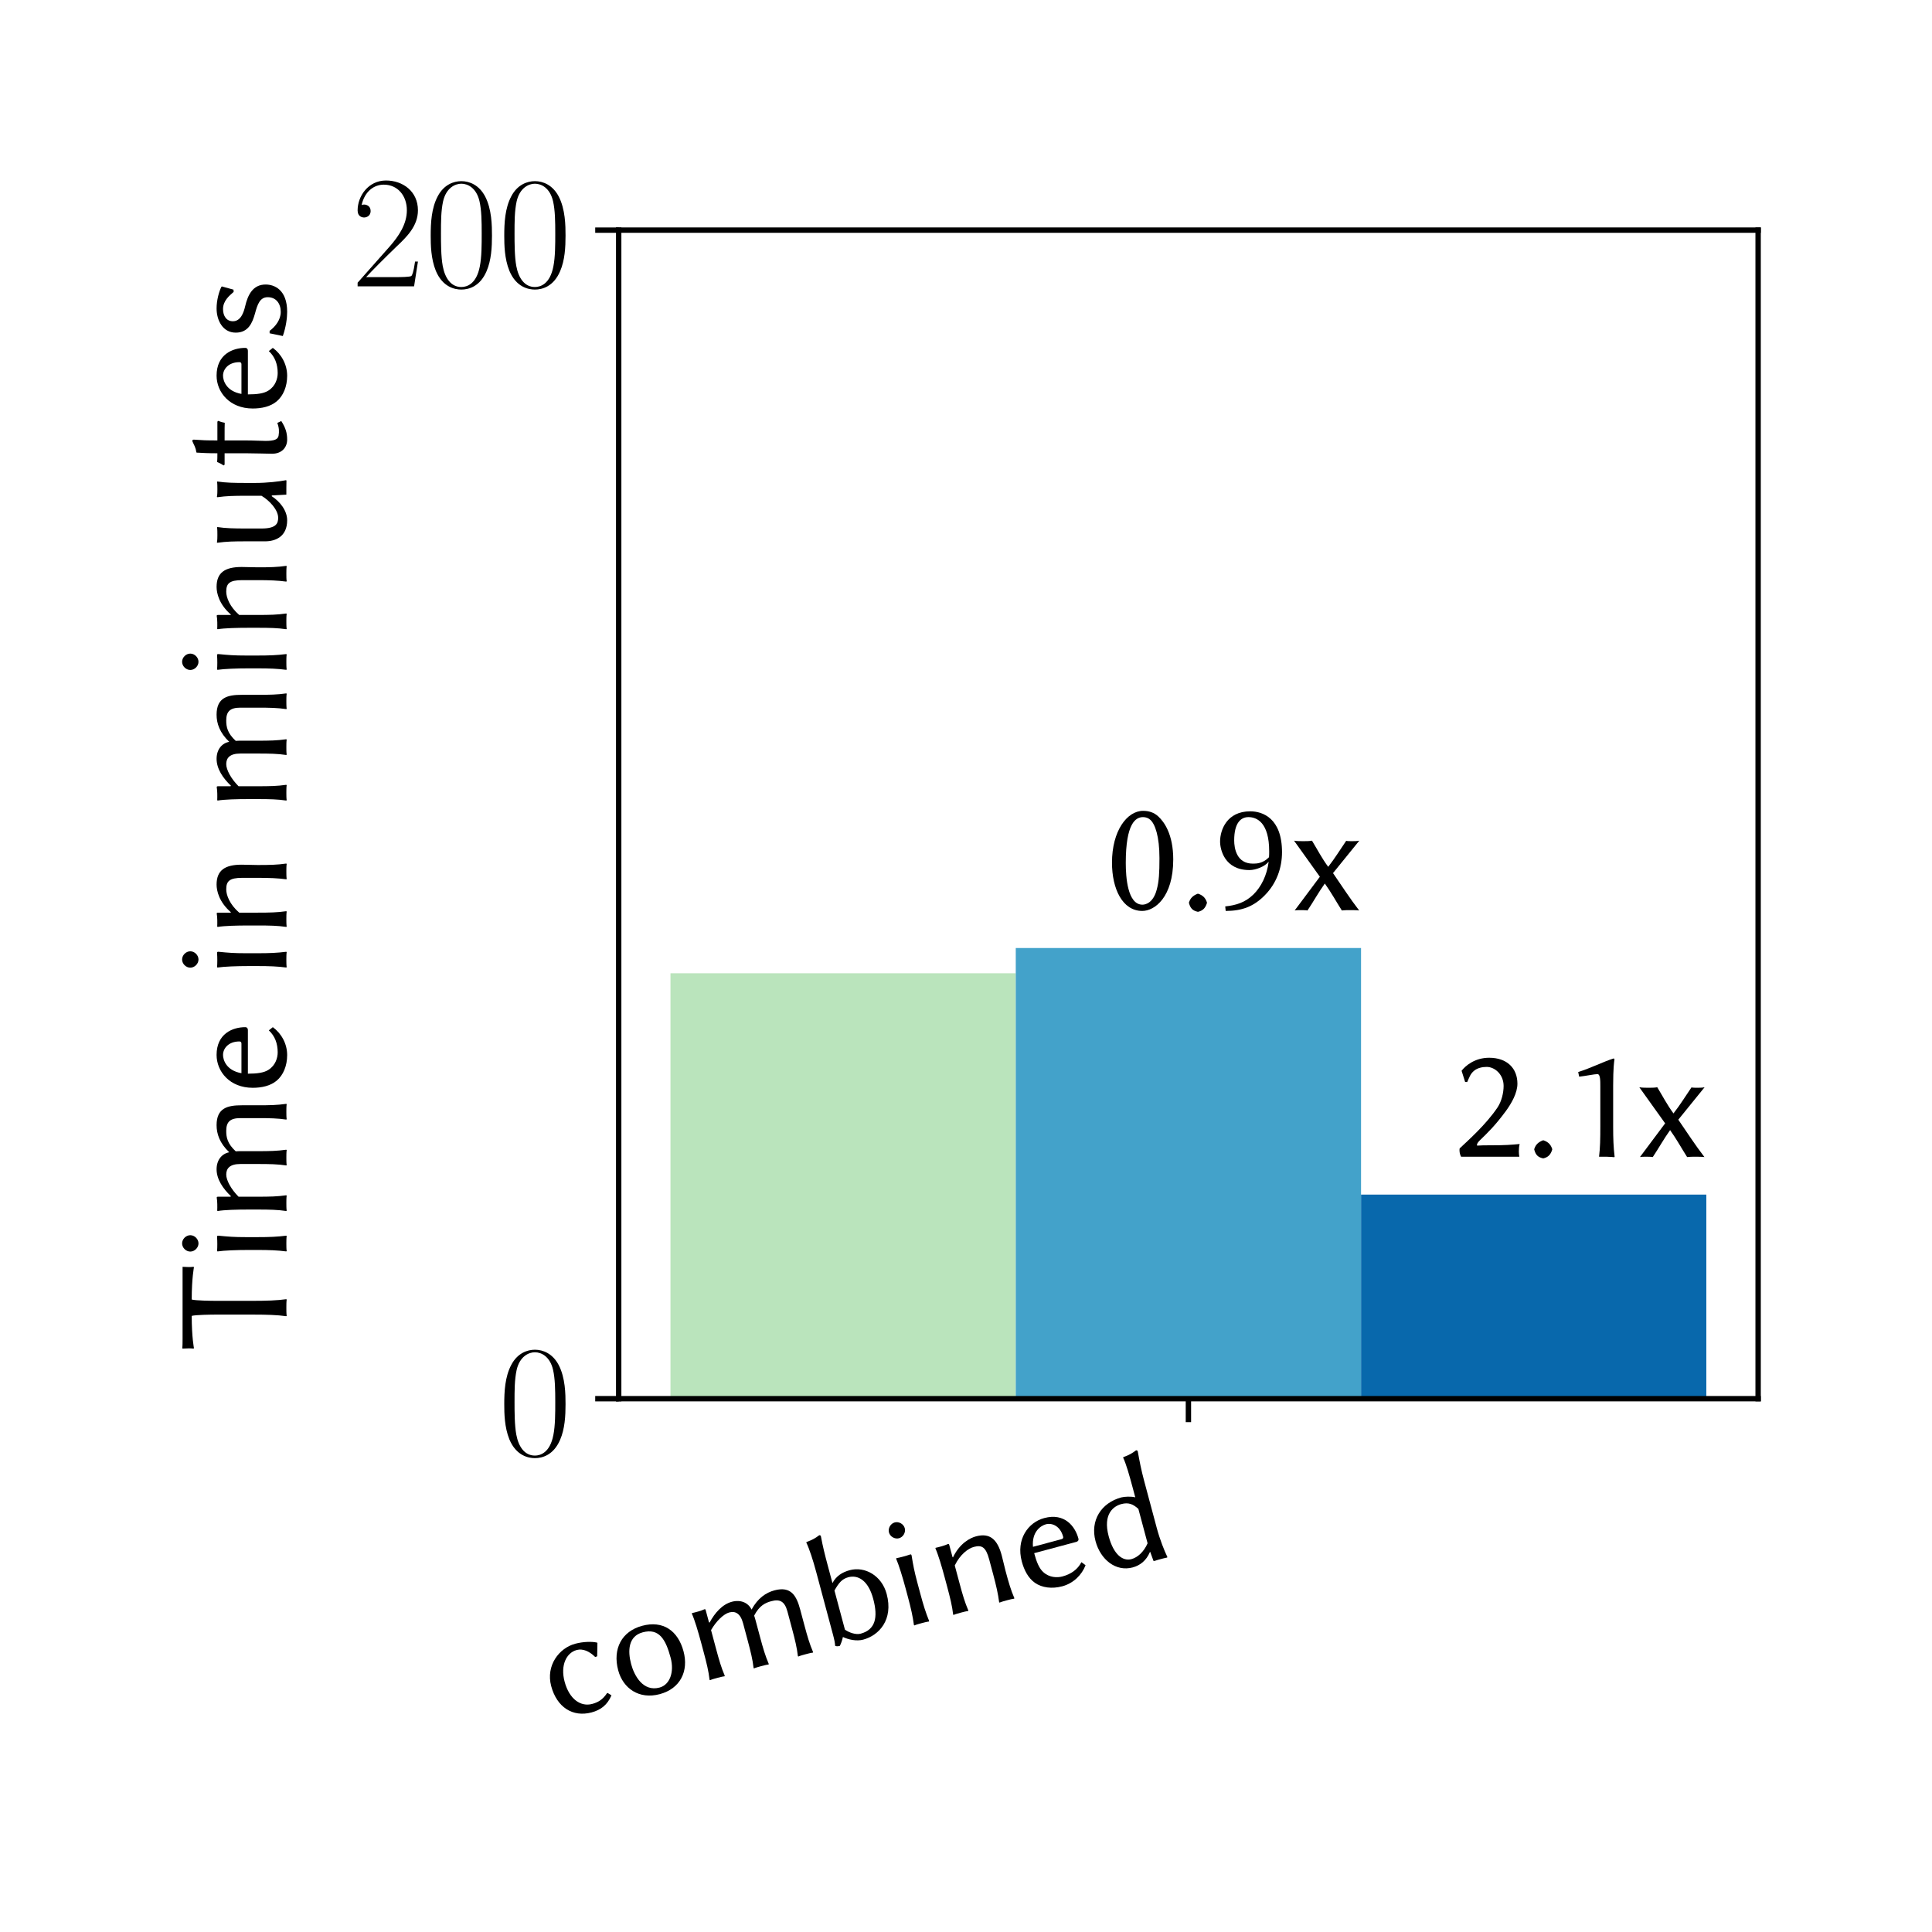
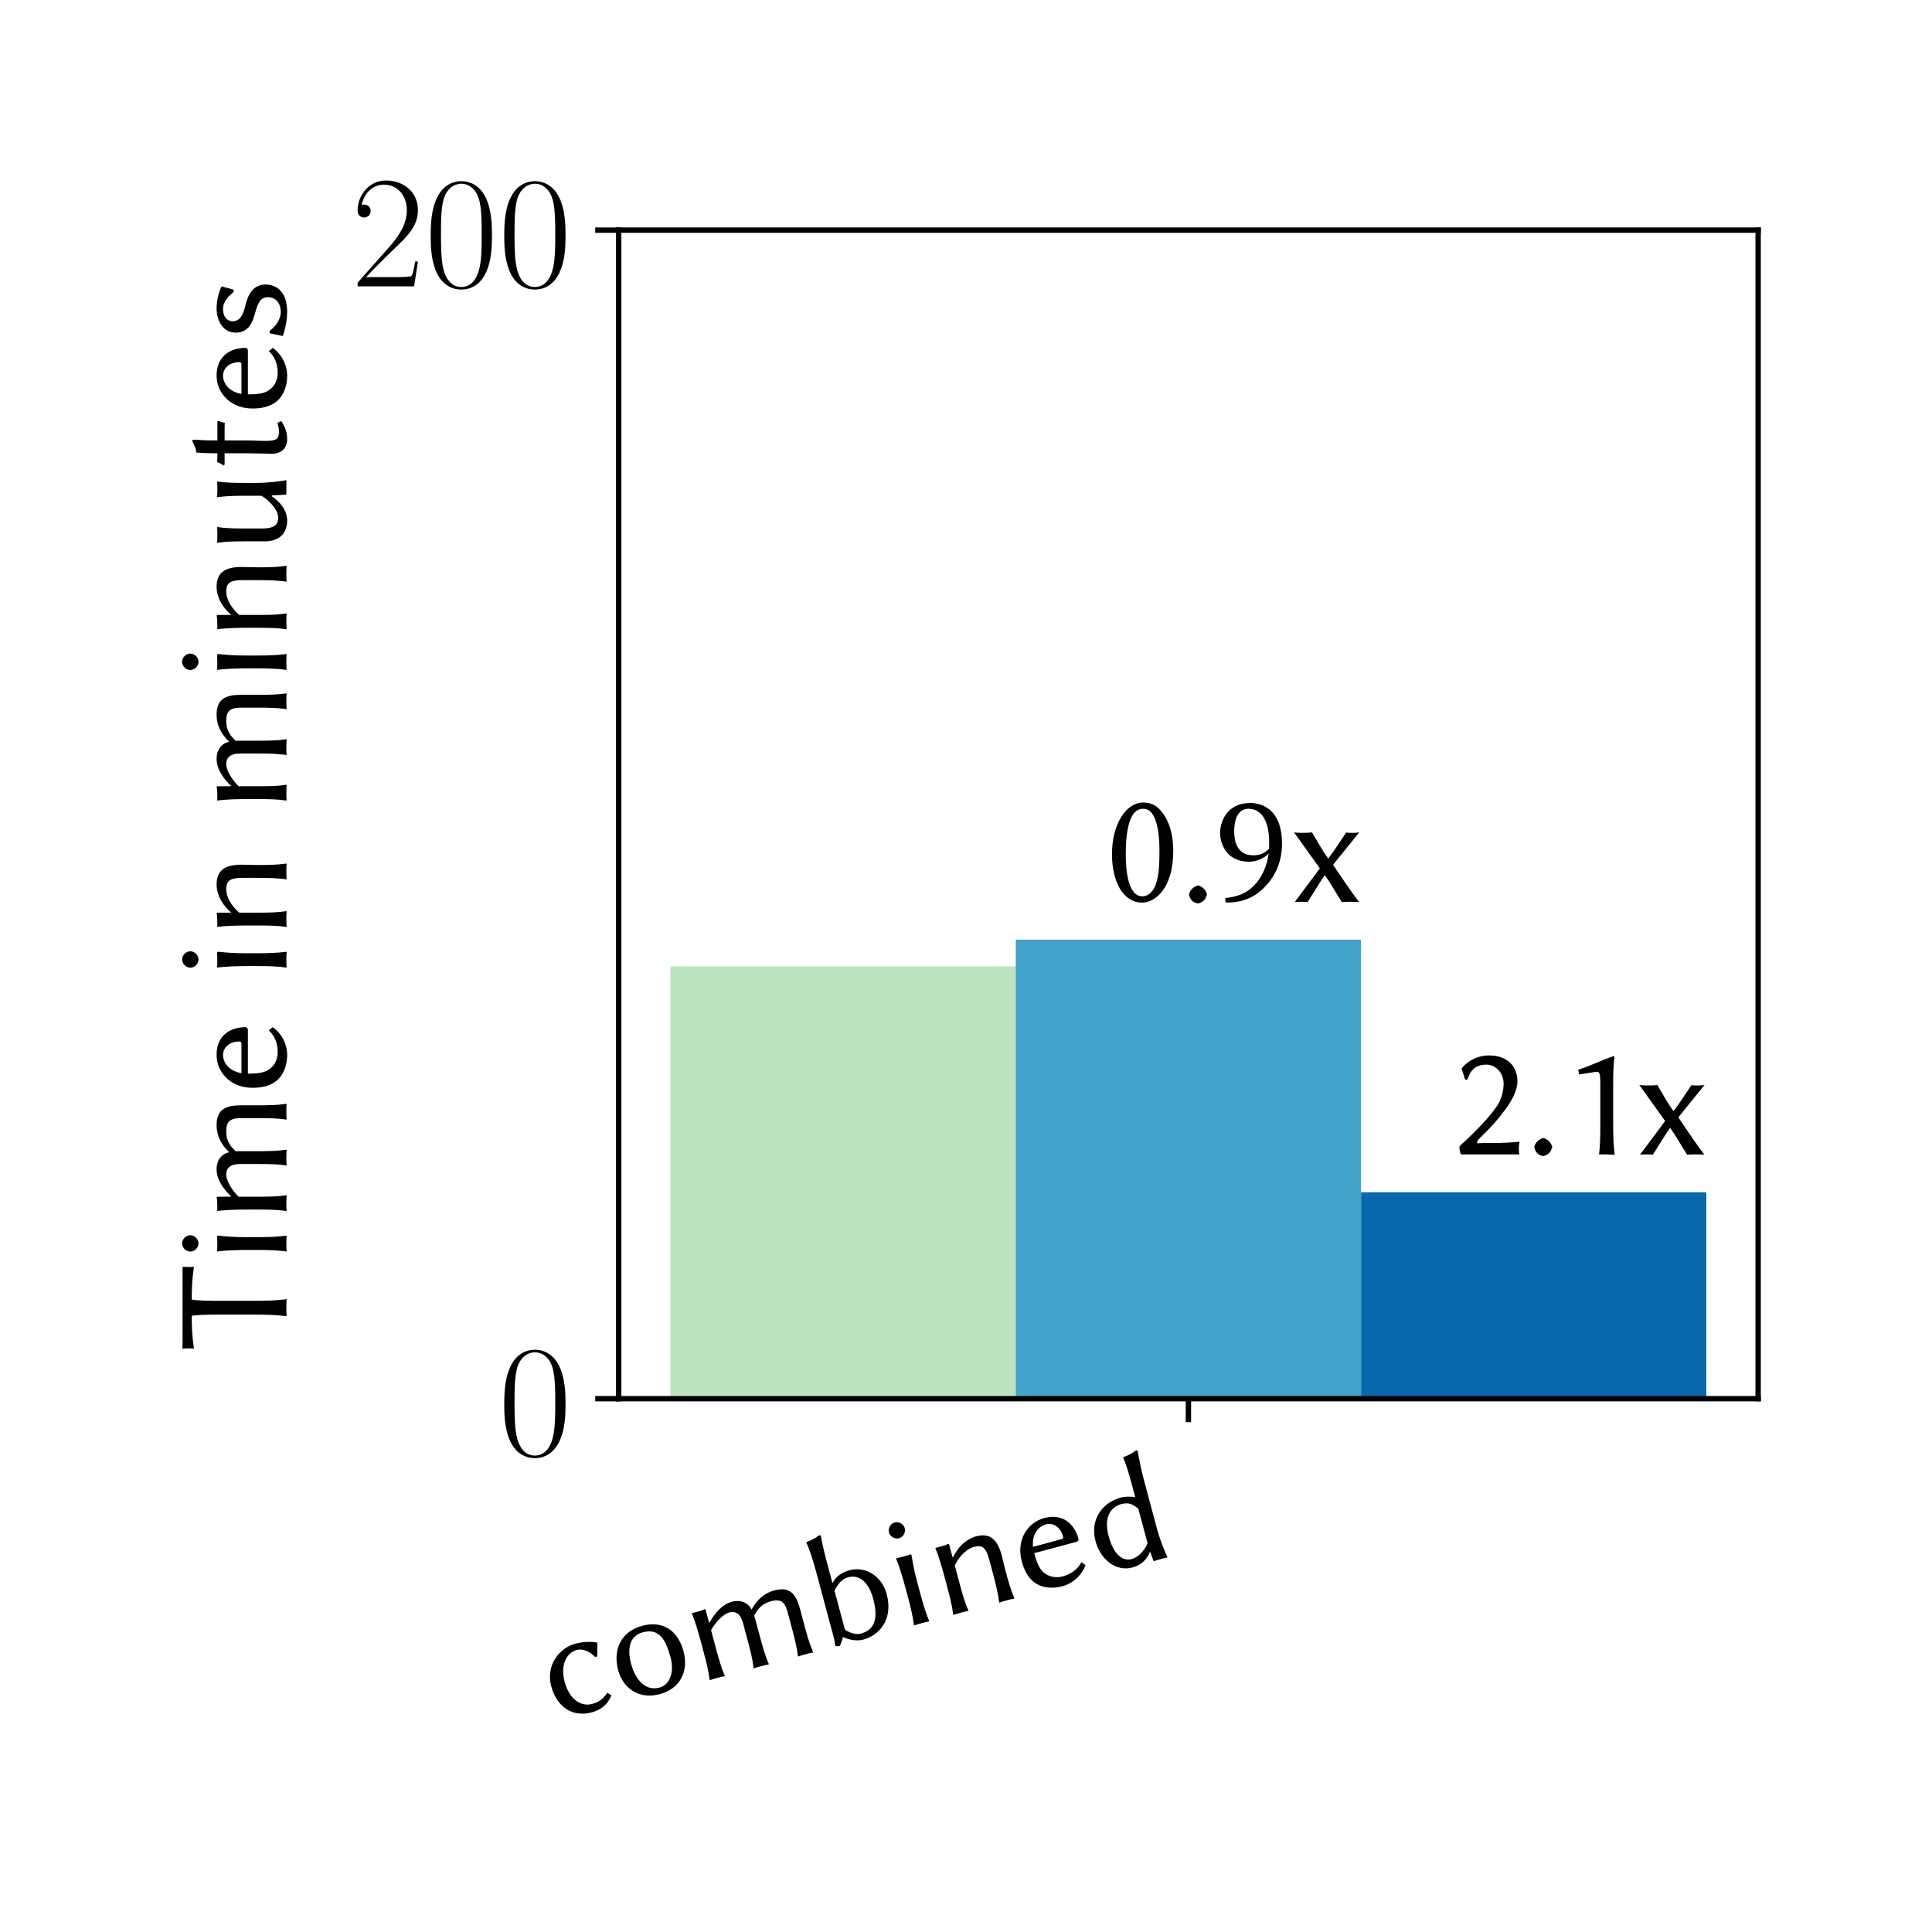
<svg xmlns="http://www.w3.org/2000/svg" xmlns:xlink="http://www.w3.org/1999/xlink" width="288pt" height="288pt" viewBox="0 0 288 288" version="1.1">
  <defs>
    <style type="text/css">*{stroke-linejoin: round; stroke-linecap: butt}</style>
  </defs>
  <g id="figure_1">
    <g id="patch_1">
      <path d="M 0 288  L 288 288  L 288 0  L 0 0  z " style="fill: #ffffff" />
    </g>
    <g id="axes_1">
      <g id="patch_2">
        <path d="M 92.227 208.5  L 262.08 208.5  L 262.08 34.304  L 92.227 34.304  z " style="fill: #ffffff" />
      </g>
      <g id="patch_3">
-         <path d="M 99.948 208.5  L 151.418 208.5  L 151.418 145.085  L 99.948 145.085  z " clip-path="url(#pfe6eaaedca)" style="fill: #bae4bc" />
+         <path d="M 99.948 208.5  L 151.418 208.5  L 151.418 144.061  L 99.948 144.061  z " clip-path="url(#pe5b24ec0ad)" style="fill: #bae4bc" />
      </g>
      <g id="patch_4">
-         <path d="M 151.418 208.5  L 202.889 208.5  L 202.889 141.316  L 151.418 141.316  z " clip-path="url(#pfe6eaaedca)" style="fill: #43a2ca" />
+         <path d="M 151.418 208.5  L 202.889 208.5  L 202.889 140.073  L 151.418 140.073  z " clip-path="url(#pe5b24ec0ad)" style="fill: #43a2ca" />
      </g>
      <g id="patch_5">
-         <path d="M 202.889 208.5  L 254.359 208.5  L 254.359 178.074  L 202.889 178.074  z " clip-path="url(#pfe6eaaedca)" style="fill: #0868ac" />
+         <path d="M 202.889 208.5  L 254.359 208.5  L 254.359 177.73  L 202.889 177.73  z " clip-path="url(#pe5b24ec0ad)" style="fill: #0868ac" />
      </g>
      <g id="matplotlib.axis_1">
        <g id="xtick_1">
          <g id="line2d_1">
            <defs>
-               <path id="m9ee99a1a48" d="M 0 0  L 0 3.5  " style="stroke: #000000; stroke-width: 0.8" />
+               <path id="m82c18544dd" d="M 0 0  L 0 3.5  " style="stroke: #000000; stroke-width: 0.8" />
            </defs>
            <g>
-               <use xlink:href="#m9ee99a1a48" x="177.154" y="208.5" style="stroke: #000000; stroke-width: 0.8" />
+               <use xlink:href="#m82c18544dd" x="177.154" y="208.5" style="stroke: #000000; stroke-width: 0.8" />
            </g>
          </g>
          <g id="text_1">
            <g transform="translate(82.64091 256.6294) rotate(-15) scale(0.24 -0.24)">
              <defs>
                <path id="LinBiolinumT-63" d="M 1600 2527  C 1850 2527 2074 2352 2240 2066  L 2323 2073  L 2470 2585  L 2458 2604  C 2259 2707 1926 2784 1606 2784  C 941 2784 243 2250 243 1398  C 243 526 749 -32 1530 -32  C 1914 -32 2214 95 2470 420  L 2349 551  L 2323 551  C 2080 339 1875 289 1638 289  C 1171 289 806 700 806 1429  C 806 2116 1178 2527 1600 2527  z " transform="scale(0.015625)" />
                <path id="LinBiolinumT-6f" d="M 243 1316  C 243 563 749 -32 1600 -32  C 2445 -32 2957 551 2957 1373  C 2957 2226 2490 2784 1626 2784  C 787 2784 243 2207 243 1316  z M 1581 2527  C 2259 2527 2394 2015 2394 1260  C 2394 668 2086 224 1658 224  C 979 224 806 942 806 1423  C 806 1966 979 2527 1581 2527  z " transform="scale(0.015625)" />
                <path id="LinBiolinumT-6d" d="M 1037 2231  L 1037 2717  C 1037 2765 1030 2778 998 2778  C 858 2752 627 2752 480 2759  L 467 2739  C 512 2466 525 1981 525 1503  L 525 1152  C 525 675 518 350 467 6  L 480 -13  C 557 0 704 0 781 0  C 858 0 1005 0 1082 -13  L 1094 6  C 1043 366 1037 662 1037 1142  L 1037 1907  C 1338 2209 1696 2399 1920 2399  C 2163 2399 2342 2260 2342 1837  L 2342 1142  C 2342 668 2336 347 2285 6  L 2298 -13  C 2374 0 2522 0 2598 0  C 2675 0 2822 0 2899 -13  L 2912 6  C 2861 366 2854 662 2854 1142  L 2854 1780  C 2854 1868 2854 1944 2848 2020  C 3155 2355 3411 2399 3661 2399  C 4006 2399 4173 2260 4173 1837  L 4173 1142  C 4173 668 4166 347 4115 6  L 4128 -13  C 4205 0 4352 0 4429 0  C 4506 0 4653 0 4730 -13  L 4742 6  C 4691 367 4685 664 4685 1144  L 4685 1778  C 4685 2341 4582 2784 3891 2784  C 3546 2784 3174 2662 2810 2279  C 2752 2586 2490 2784 2131 2784  C 1734 2784 1357 2529 1056 2210  L 1037 2231  z " transform="scale(0.015625)" />
                <path id="LinBiolinumT-62" d="M 1037 542  L 1037 2159  C 1286 2408 1446 2527 1709 2527  C 2099 2527 2445 2215 2445 1435  C 2445 661 2208 224 1600 224  C 1402 224 1165 386 1037 542  z M 1037 3176  C 1037 3650 1043 3989 1075 4381  C 1075 4425 1056 4445 1018 4445  C 858 4381 723 4336 461 4316  L 448 4297  C 499 4025 525 3558 525 3077  L 525 493  C 525 247 518 158 493 19  C 531 -19 608 -32 672 -32  C 742 45 819 153 883 280  C 1069 121 1363 -32 1638 -32  C 2291 -32 3014 420 3014 1486  C 3014 2250 2458 2784 1837 2784  C 1530 2784 1254 2701 1037 2465  L 1037 3176  z " transform="scale(0.015625)" />
                <path id="LinBiolinumT-69" d="M 512 3833  C 512 3660 666 3506 838 3506  C 1011 3506 1165 3660 1165 3833  C 1165 4006 1011 4160 838 4160  C 666 4160 512 4006 512 3833  z M 576 1506  L 576 1155  C 576 676 563 351 518 6  L 531 -13  C 608 0 755 0 832 0  C 909 0 1056 0 1133 -13  L 1146 6  C 1101 370 1088 670 1088 1155  L 1088 1609  C 1088 2088 1107 2318 1146 2707  C 1146 2759 1139 2765 1088 2765  C 941 2752 666 2752 531 2765  L 518 2745  C 557 2471 576 1985 576 1506  z " transform="scale(0.015625)" />
                <path id="LinBiolinumT-6e" d="M 2944 1144  C 2944 1348 2957 1581 2957 1784  C 2957 2442 2739 2784 2163 2784  C 1920 2784 1466 2688 1056 2210  L 1043 2231  L 1043 2717  C 1043 2765 1037 2778 1005 2778  C 864 2752 634 2752 486 2759  L 474 2739  C 518 2466 531 1981 531 1503  L 531 1152  C 531 675 525 350 474 6  L 486 -13  C 563 0 710 0 787 0  C 864 0 1011 0 1088 -13  L 1101 6  C 1050 366 1043 662 1043 1142  L 1043 1881  C 1370 2260 1741 2399 1971 2399  C 2298 2399 2432 2273 2432 1761  L 2432 1142  C 2432 668 2419 347 2374 6  L 2387 -13  C 2464 0 2611 0 2688 0  C 2765 0 2912 0 2989 -13  L 3002 6  C 2950 367 2944 664 2944 1144  z " transform="scale(0.015625)" />
                <path id="LinBiolinumT-65" d="M 800 1792  C 909 2399 1331 2527 1530 2527  C 1786 2527 2067 2311 2067 1874  C 2067 1821 2042 1792 1978 1792  L 800 1792  z M 2509 700  C 2285 456 1984 346 1632 346  C 1414 346 1114 431 934 715  C 819 895 781 1160 781 1535  L 2522 1535  C 2592 1535 2637 1572 2637 1638  C 2637 2147 2374 2784 1530 2784  C 870 2784 218 2263 218 1341  C 218 984 294 633 506 382  C 723 124 1094 -32 1523 -32  C 1984 -32 2394 205 2637 540  L 2509 700  z " transform="scale(0.015625)" />
                <path id="LinBiolinumT-64" d="M 2310 744  C 2080 457 1786 301 1523 301  C 1178 301 883 638 883 1417  C 883 2352 1395 2527 1702 2527  C 2003 2527 2157 2402 2310 2165  L 2310 744  z M 2310 384  L 2323 384  L 2355 12  C 2355 -1 2374 -7 2413 -7  C 2496 0 2541 0 2637 0  C 2714 0 2835 0 2918 -7  L 2931 12  C 2880 285 2822 754 2822 1230  L 2822 3187  C 2822 3656 2848 3986 2880 4381  C 2880 4425 2861 4445 2822 4445  C 2662 4381 2528 4336 2266 4316  L 2253 4297  C 2304 4021 2310 3547 2310 3060  L 2310 2643  C 2163 2726 1901 2784 1773 2784  C 941 2784 326 2219 326 1366  C 326 595 794 -32 1485 -32  C 1792 -32 2080 89 2310 384  z " transform="scale(0.015625)" />
              </defs>
              <use xlink:href="#LinBiolinumT-63" transform="scale(0.996264)" />
              <use xlink:href="#LinBiolinumT-6f" transform="translate(42.73971 0) scale(0.996264)" />
              <use xlink:href="#LinBiolinumT-6d" transform="translate(92.5529 0) scale(0.996264)" />
              <use xlink:href="#LinBiolinumT-62" transform="translate(172.9514 0) scale(0.996264)" />
              <use xlink:href="#LinBiolinumT-69" transform="translate(223.1631 0) scale(0.996264)" />
              <use xlink:href="#LinBiolinumT-6e" transform="translate(249.066 0) scale(0.996264)" />
              <use xlink:href="#LinBiolinumT-65" transform="translate(302.7646 0) scale(0.996264)" />
              <use xlink:href="#LinBiolinumT-64" transform="translate(348.5927 0) scale(0.996264)" />
            </g>
          </g>
        </g>
      </g>
      <g id="matplotlib.axis_2">
        <g id="ytick_1">
          <g id="line2d_2">
            <defs>
-               <path id="ma88ee11e7a" d="M 0 0  L -3.5 0  " style="stroke: #000000; stroke-width: 0.8" />
+               <path id="md5ac5a16fa" d="M 0 0  L -3.5 0  " style="stroke: #000000; stroke-width: 0.8" />
            </defs>
            <g>
-               <use xlink:href="#ma88ee11e7a" x="92.227" y="208.5" style="stroke: #000000; stroke-width: 0.8" />
+               <use xlink:href="#md5ac5a16fa" x="92.227" y="208.5" style="stroke: #000000; stroke-width: 0.8" />
            </g>
          </g>
          <g id="text_2">
            <g transform="translate(74.26139 216.8839) scale(0.24 -0.24)">
              <defs>
                <path id="CMR17-30" d="M 2688 2025  C 2688 2416 2682 3080 2413 3591  C 2176 4039 1798 4198 1466 4198  C 1158 4198 768 4058 525 3597  C 269 3118 243 2524 243 2025  C 243 1661 250 1106 448 619  C 723 -39 1216 -128 1466 -128  C 1760 -128 2208 -7 2470 600  C 2662 1042 2688 1559 2688 2025  z M 1466 -26  C 1056 -26 813 325 723 812  C 653 1188 653 1738 653 2096  C 653 2588 653 2997 736 3387  C 858 3929 1216 4096 1466 4096  C 1728 4096 2067 3923 2189 3400  C 2272 3036 2278 2607 2278 2096  C 2278 1680 2278 1169 2202 792  C 2067 95 1690 -26 1466 -26  z " transform="scale(0.015625)" />
              </defs>
              <use xlink:href="#CMR17-30" transform="scale(0.996264)" />
            </g>
          </g>
        </g>
        <g id="ytick_2">
          <g id="line2d_3">
            <g>
-               <use xlink:href="#ma88ee11e7a" x="92.227" y="34.304" style="stroke: #000000; stroke-width: 0.8" />
+               <use xlink:href="#md5ac5a16fa" x="92.227" y="34.304" style="stroke: #000000; stroke-width: 0.8" />
            </g>
          </g>
          <g id="text_3">
            <g transform="translate(52.32997 42.68713) scale(0.24 -0.24)">
              <defs>
                <path id="CMR17-32" d="M 2669 989  L 2554 989  C 2490 536 2438 459 2413 420  C 2381 369 1920 369 1830 369  L 602 369  C 832 619 1280 1072 1824 1597  C 2214 1967 2669 2402 2669 3035  C 2669 3790 2067 4224 1395 4224  C 691 4224 262 3604 262 3030  C 262 2780 448 2748 525 2748  C 589 2748 781 2787 781 3010  C 781 3207 614 3264 525 3264  C 486 3264 448 3258 422 3245  C 544 3790 915 4058 1306 4058  C 1862 4058 2227 3617 2227 3035  C 2227 2479 1901 2000 1536 1584  L 262 146  L 262 0  L 2515 0  L 2669 989  z " transform="scale(0.015625)" />
              </defs>
              <use xlink:href="#CMR17-32" transform="scale(0.996264)" />
              <use xlink:href="#CMR17-30" transform="translate(45.69048 0) scale(0.996264)" />
              <use xlink:href="#CMR17-30" transform="translate(91.38095 0) scale(0.996264)" />
            </g>
          </g>
        </g>
        <g id="text_4">
          <g transform="translate(42.68713 201.394) rotate(-90) scale(0.24 -0.24)">
            <defs>
              <path id="LinBiolinumT-54" d="M 1453 2854  L 1453 1286  C 1453 806 1440 351 1389 6  L 1402 -13  C 1478 0 1651 0 1728 0  C 1805 0 1978 0 2054 -13  L 2067 6  C 2016 371 2003 806 2003 1286  L 2003 2854  C 2003 2963 2010 3622 2054 3776  C 2912 3776 3347 3686 3347 3686  L 3360 3712  C 3347 3809 3347 3958 3360 4141  L 3347 4141  C 3245 4141 3098 4141 2963 4141  L 493 4141  C 358 4141 211 4141 109 4154  L 96 4135  C 109 3955 109 3808 96 3712  L 109 3686  C 109 3686 544 3776 1402 3776  C 1446 3622 1453 2963 1453 2854  z " transform="scale(0.015625)" />
              <path id="LinBiolinumT-75" d="M 2336 590  L 2362 571  L 2394 0  C 2394 0 2400 0 2419 0  C 2502 0 2579 0 2675 0  C 2752 0 2874 0 2957 -4  L 2970 15  C 2918 290 2861 761 2861 1240  L 2861 1604  C 2861 2082 2867 2415 2918 2752  L 2906 2765  C 2829 2752 2682 2752 2605 2752  C 2528 2752 2381 2752 2304 2772  L 2291 2752  C 2342 2392 2349 2094 2349 1613  L 2349 992  C 2157 669 1786 327 1472 327  C 1254 327 1043 397 1043 986  L 1043 1613  C 1043 2088 1050 2417 1101 2752  L 1088 2765  C 1011 2752 864 2752 787 2752  C 710 2752 563 2752 486 2772  L 474 2752  C 525 2391 531 2092 531 1611  L 531 849  C 531 412 736 -32 1370 -32  C 1766 -32 2125 263 2336 590  z " transform="scale(0.015625)" />
              <path id="LinBiolinumT-74" d="M 608 2752  C 480 2752 339 2752 262 2765  C 218 2663 186 2599 122 2502  L 154 2464  C 262 2464 461 2464 608 2464  L 608 1599  C 608 1219 589 764 589 575  C 589 164 858 -32 1152 -32  C 1421 -32 1626 31 1894 203  L 1818 361  C 1619 285 1472 285 1312 310  C 1158 335 1101 487 1101 828  C 1101 1018 1120 1289 1120 1668  L 1120 2464  L 1363 2464  C 1517 2464 1741 2464 1824 2458  C 1843 2561 1862 2624 1901 2720  L 1869 2752  C 1754 2752 1568 2752 1421 2752  L 1120 2752  C 1120 3233 1126 3317 1152 3689  C 1152 3734 1133 3753 1094 3753  C 934 3689 858 3618 646 3593  L 634 3573  C 621 3349 608 3124 608 2752  z " transform="scale(0.015625)" />
              <path id="LinBiolinumT-73" d="M 320 668  L 211 141  C 576 13 934 -32 1178 -32  C 2061 -32 2266 481 2266 826  C 2266 1338 1850 1539 1395 1645  C 1152 1701 800 1820 800 2133  C 800 2389 1011 2527 1286 2527  C 1619 2527 1824 2271 1971 2103  L 2061 2109  L 2189 2572  L 2176 2591  C 1990 2687 1638 2784 1312 2784  C 838 2784 346 2539 346 2020  C 346 1520 730 1357 1114 1250  C 1485 1151 1760 1050 1760 744  C 1760 412 1510 224 1171 224  C 864 224 595 428 416 668  L 320 668  z " transform="scale(0.015625)" />
            </defs>
            <use xlink:href="#LinBiolinumT-54" transform="scale(0.996264)" />
            <use xlink:href="#LinBiolinumT-69" transform="translate(53.79824 0) scale(0.996264)" />
            <use xlink:href="#LinBiolinumT-6d" transform="translate(79.70112 0) scale(0.996264)" />
            <use xlink:href="#LinBiolinumT-65" transform="translate(160.0996 0) scale(0.996264)" />
            <use xlink:href="#LinBiolinumT-69" transform="translate(230.137 0) scale(0.996264)" />
            <use xlink:href="#LinBiolinumT-6e" transform="translate(256.0399 0) scale(0.996264)" />
            <use xlink:href="#LinBiolinumT-6d" transform="translate(334.6451 0) scale(0.996264)" />
            <use xlink:href="#LinBiolinumT-69" transform="translate(415.0436 0) scale(0.996264)" />
            <use xlink:href="#LinBiolinumT-6e" transform="translate(440.9465 0) scale(0.996264)" />
            <use xlink:href="#LinBiolinumT-75" transform="translate(494.645 0) scale(0.996264)" />
            <use xlink:href="#LinBiolinumT-74" transform="translate(548.1444 0) scale(0.996264)" />
            <use xlink:href="#LinBiolinumT-65" transform="translate(582.0174 0) scale(0.996264)" />
            <use xlink:href="#LinBiolinumT-73" transform="translate(627.1481 0) scale(0.996264)" />
          </g>
        </g>
      </g>
      <g id="patch_6">
        <path d="M 92.227 208.5  L 92.227 34.304  " style="fill: none; stroke: #000000; stroke-width: 0.8; stroke-linejoin: miter; stroke-linecap: square" />
      </g>
      <g id="patch_7">
        <path d="M 262.08 208.5  L 262.08 34.304  " style="fill: none; stroke: #000000; stroke-width: 0.8; stroke-linejoin: miter; stroke-linecap: square" />
      </g>
      <g id="patch_8">
        <path d="M 92.227 208.5  L 262.08 208.5  " style="fill: none; stroke: #000000; stroke-width: 0.8; stroke-linejoin: miter; stroke-linecap: square" />
      </g>
      <g id="patch_9">
        <path d="M 92.227 34.304  L 262.08 34.304  " style="fill: none; stroke: #000000; stroke-width: 0.8; stroke-linejoin: miter; stroke-linecap: square" />
      </g>
      <g id="text_5">
-         <g transform="translate(164.8283 135.6731) scale(0.24 -0.24)">
+         <g transform="translate(164.8283 134.4304) scale(0.24 -0.24)">
          <defs>
            <path id="LinBiolinumT-30" d="M 1491 3712  C 1600 3712 1702 3674 1773 3609  C 1971 3442 2144 2939 2144 2075  C 2144 1482 2125 1147 2035 817  C 1894 282 1581 218 1466 218  C 870 218 800 1321 800 1882  C 800 3474 1197 3712 1491 3712  z M 1459 -32  C 1952 -32 2694 515 2694 2023  C 2694 3028 2330 3524 2099 3737  C 1926 3898 1722 3962 1491 3962  C 851 3962 250 3163 250 1895  C 250 851 666 -32 1459 -32  z " transform="scale(0.015625)" />
            <path id="LinBiolinumT-2e" d="M 346 282  C 403 71 493 -19 691 -64  L 717 -64  C 896 -19 998 77 1062 282  L 1062 308  C 1005 487 902 590 717 654  L 691 654  C 499 577 403 481 346 308  L 346 282  z " transform="scale(0.015625)" />
            <path id="LinBiolinumT-39" d="M 2131 2112  C 1882 1856 1626 1856 1485 1856  C 838 1856 742 2468 742 2781  C 742 3482 1005 3712 1312 3712  C 1651 3712 2138 3488 2138 2349  C 2138 2285 2138 2176 2131 2112  z M 384 149  L 403 -32  C 1062 -32 1530 150 1965 596  C 2432 1068 2650 1684 2650 2312  C 2650 3671 1875 3943 1382 3943  C 448 3943 179 3196 179 2736  C 179 2429 352 1599 1350 1599  C 1606 1599 1965 1740 2118 1933  C 2048 1385 1818 928 1510 626  C 1184 309 826 194 384 149  z " transform="scale(0.015625)" />
            <path id="LinBiolinumT-78" d="M 1184 1332  L 179 -13  C 243 0 346 0 410 0  C 474 0 627 0 691 -13  C 934 351 1126 704 1382 1062  C 1638 704 1830 351 2061 -13  C 2157 0 2285 0 2387 0  C 2483 0 2656 0 2752 -13  C 2368 486 2054 979 1709 1478  L 2758 2772  C 2675 2752 2534 2752 2470 2752  C 2400 2752 2298 2752 2234 2765  C 1990 2409 1786 2072 1517 1728  C 1261 2074 1088 2414 870 2772  C 762 2752 634 2752 525 2752  C 422 2752 256 2752 154 2772  L 1184 1332  z " transform="scale(0.015625)" />
          </defs>
          <use xlink:href="#LinBiolinumT-30" transform="scale(0.996264)" />
          <use xlink:href="#LinBiolinumT-2e" transform="translate(46.32629 0) scale(0.996264)" />
          <use xlink:href="#LinBiolinumT-39" transform="translate(68.24411 0) scale(0.996264)" />
          <use xlink:href="#LinBiolinumT-78" transform="translate(114.5704 0) scale(0.996264)" />
        </g>
      </g>
      <g id="text_6">
-         <g transform="translate(216.2988 172.4312) scale(0.24 -0.24)">
+         <g transform="translate(216.2988 172.0869) scale(0.24 -0.24)">
          <defs>
            <path id="LinBiolinumT-32" d="M 1421 3584  C 1754 3584 2099 3276 2099 2826  C 2099 2557 2022 2216 1856 1966  C 1395 1278 666 636 346 333  C 339 308 339 282 339 250  C 339 154 371 58 403 0  C 877 0 1146 0 1613 0  C 2074 0 2266 0 2726 0  C 2714 63 2707 139 2707 210  C 2707 310 2714 412 2739 507  C 2374 475 2182 456 1568 456  C 1344 456 1216 456 1043 443  C 1037 456 1037 462 1037 475  C 1037 533 1101 604 1146 649  C 1459 952 1760 1240 2182 1813  C 2419 2135 2650 2547 2650 2914  C 2650 3525 2240 3949 1523 3949  C 941 3949 570 3622 422 3430  L 563 2985  L 646 2979  C 736 3172 768 3307 928 3436  C 1056 3539 1242 3584 1421 3584  z " transform="scale(0.015625)" />
            <path id="LinBiolinumT-31" d="M 2086 1214  L 2086 2845  C 2086 3539 2125 3796 2138 3886  C 2138 3918 2118 3918 2093 3918  C 1677 3784 1190 3534 691 3380  L 730 3194  C 1018 3226 1331 3296 1459 3296  C 1574 3296 1574 3040 1574 2808  L 1574 1214  C 1574 713 1568 367 1523 0  L 1530 0  C 1530 0 1709 0 1824 0  C 1952 0 2131 -19 2131 -19  L 2144 0  C 2099 386 2086 707 2086 1214  z " transform="scale(0.015625)" />
          </defs>
          <use xlink:href="#LinBiolinumT-32" transform="scale(0.996264)" />
          <use xlink:href="#LinBiolinumT-2e" transform="translate(46.32629 0) scale(0.996264)" />
          <use xlink:href="#LinBiolinumT-31" transform="translate(68.24411 0) scale(0.996264)" />
          <use xlink:href="#LinBiolinumT-78" transform="translate(114.5704 0) scale(0.996264)" />
        </g>
      </g>
    </g>
  </g>
  <defs>
-     <clipPath id="pfe6eaaedca">
+     <clipPath id="pe5b24ec0ad">
      <rect x="92.227" y="34.304" width="169.853" height="174.197" />
    </clipPath>
  </defs>
</svg>
